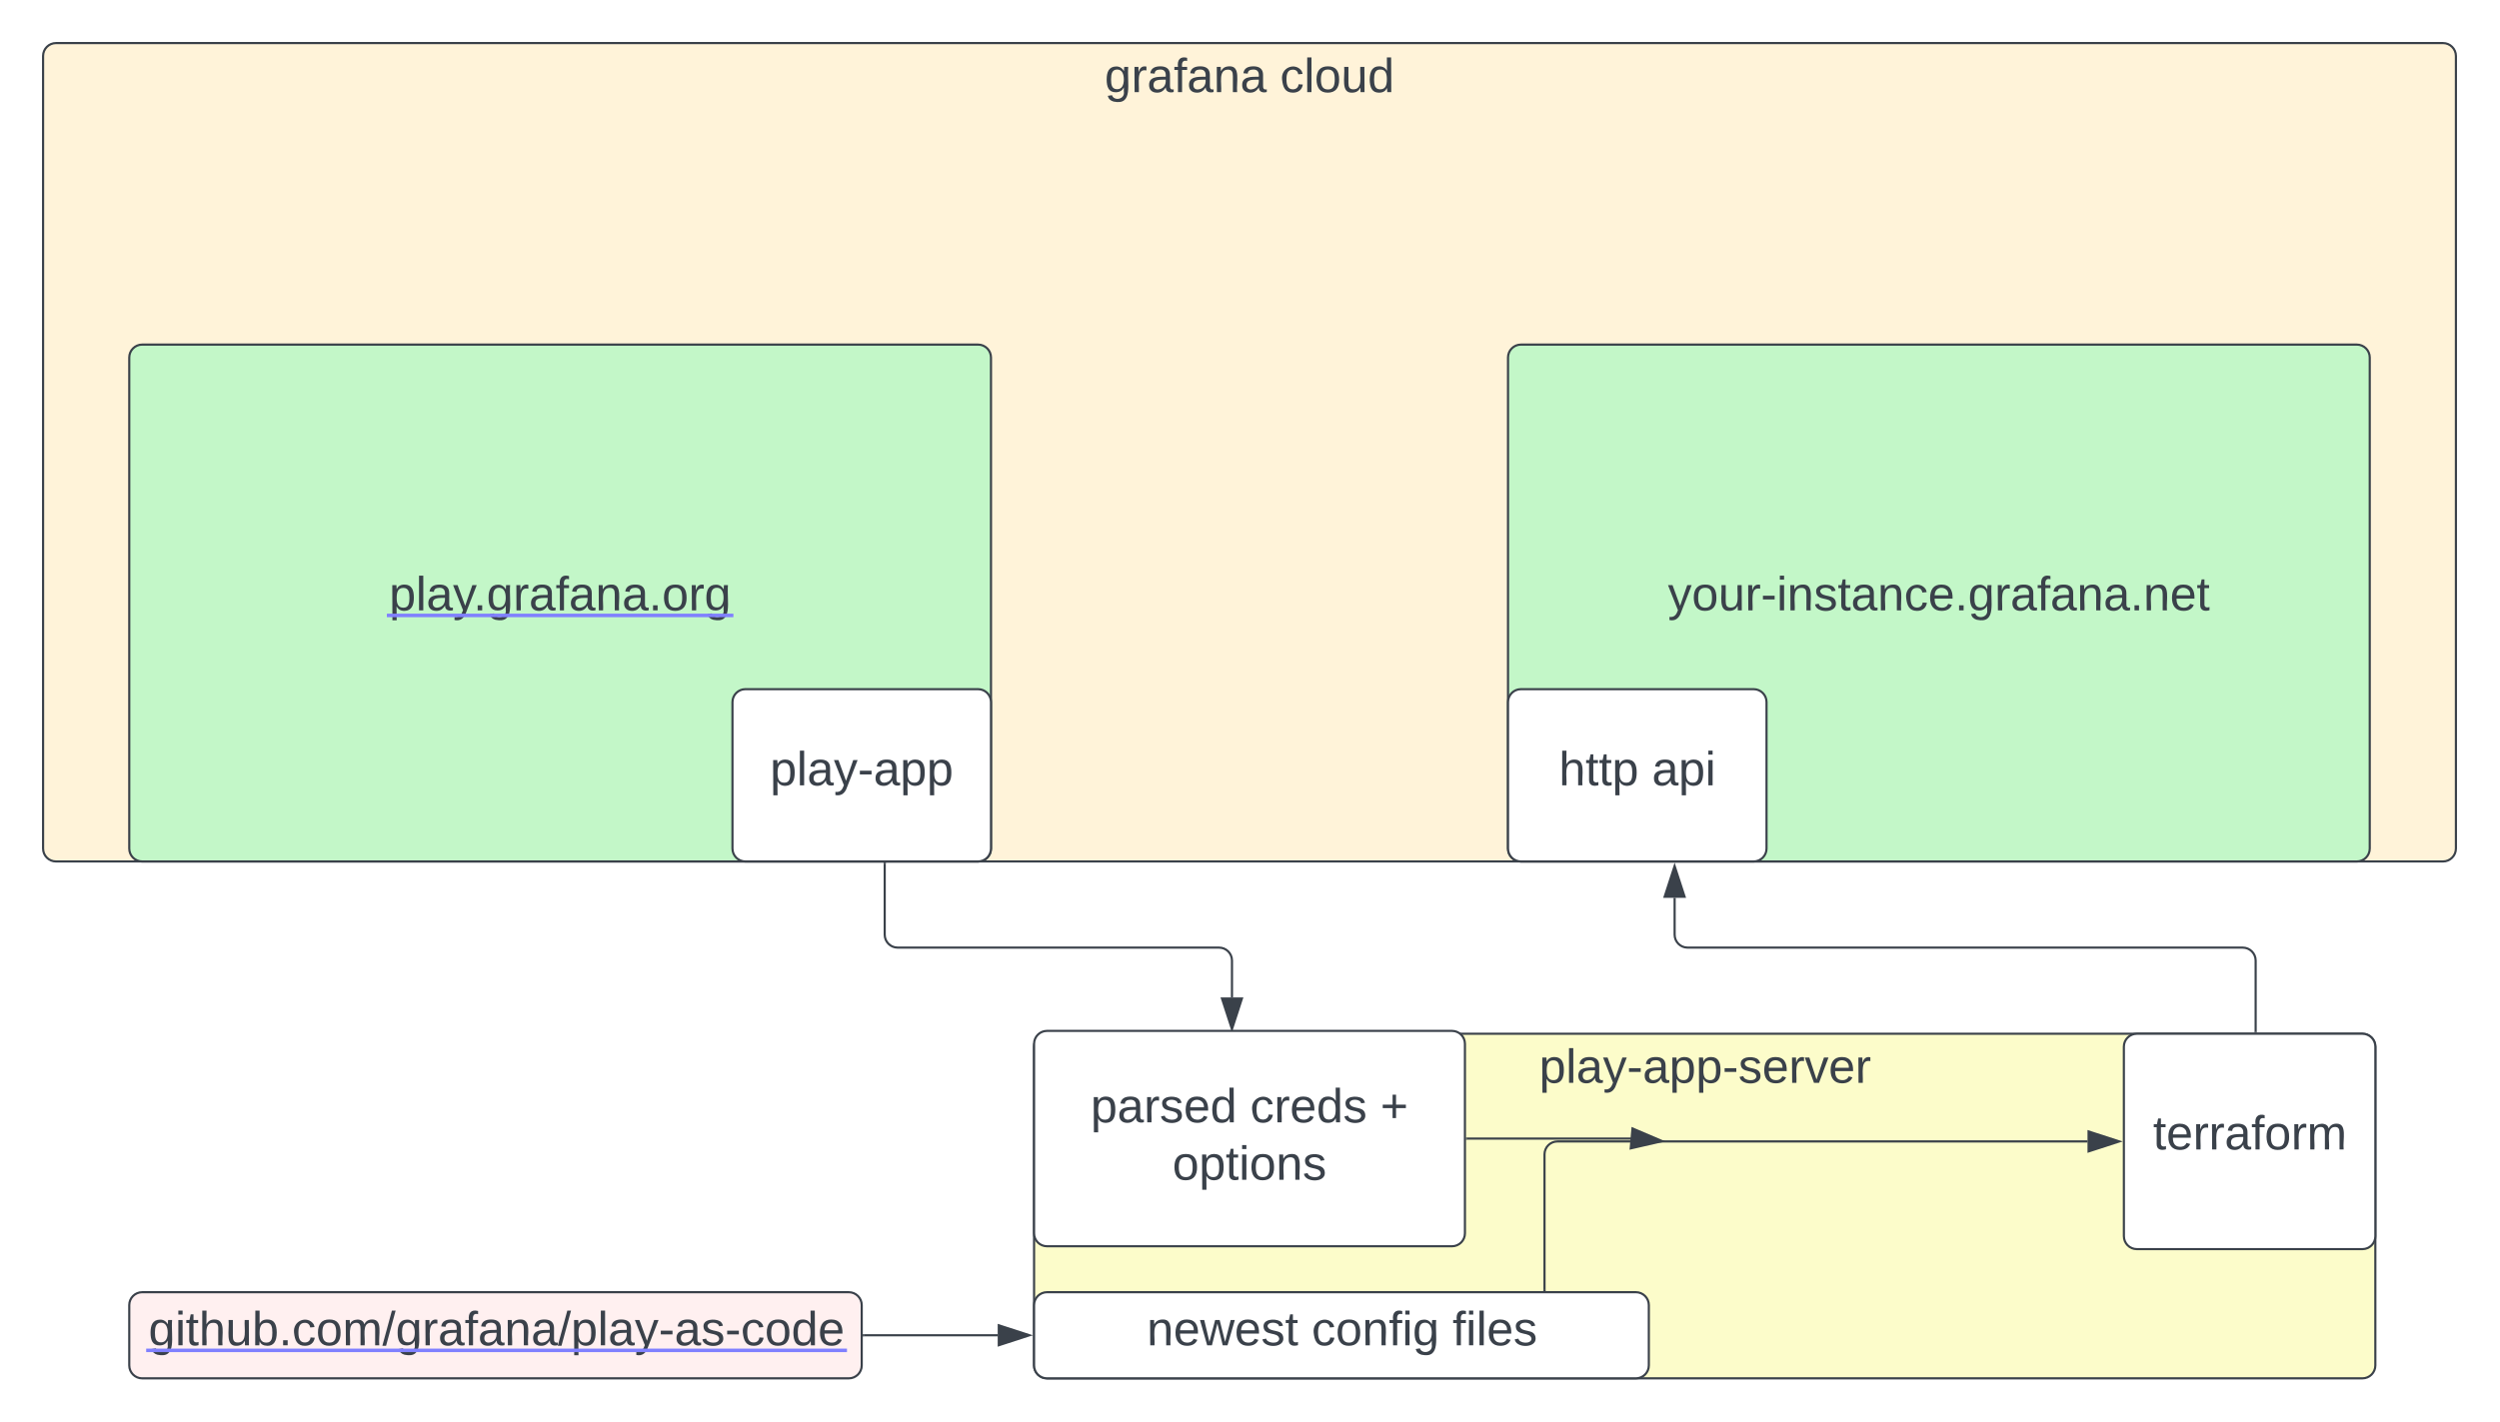
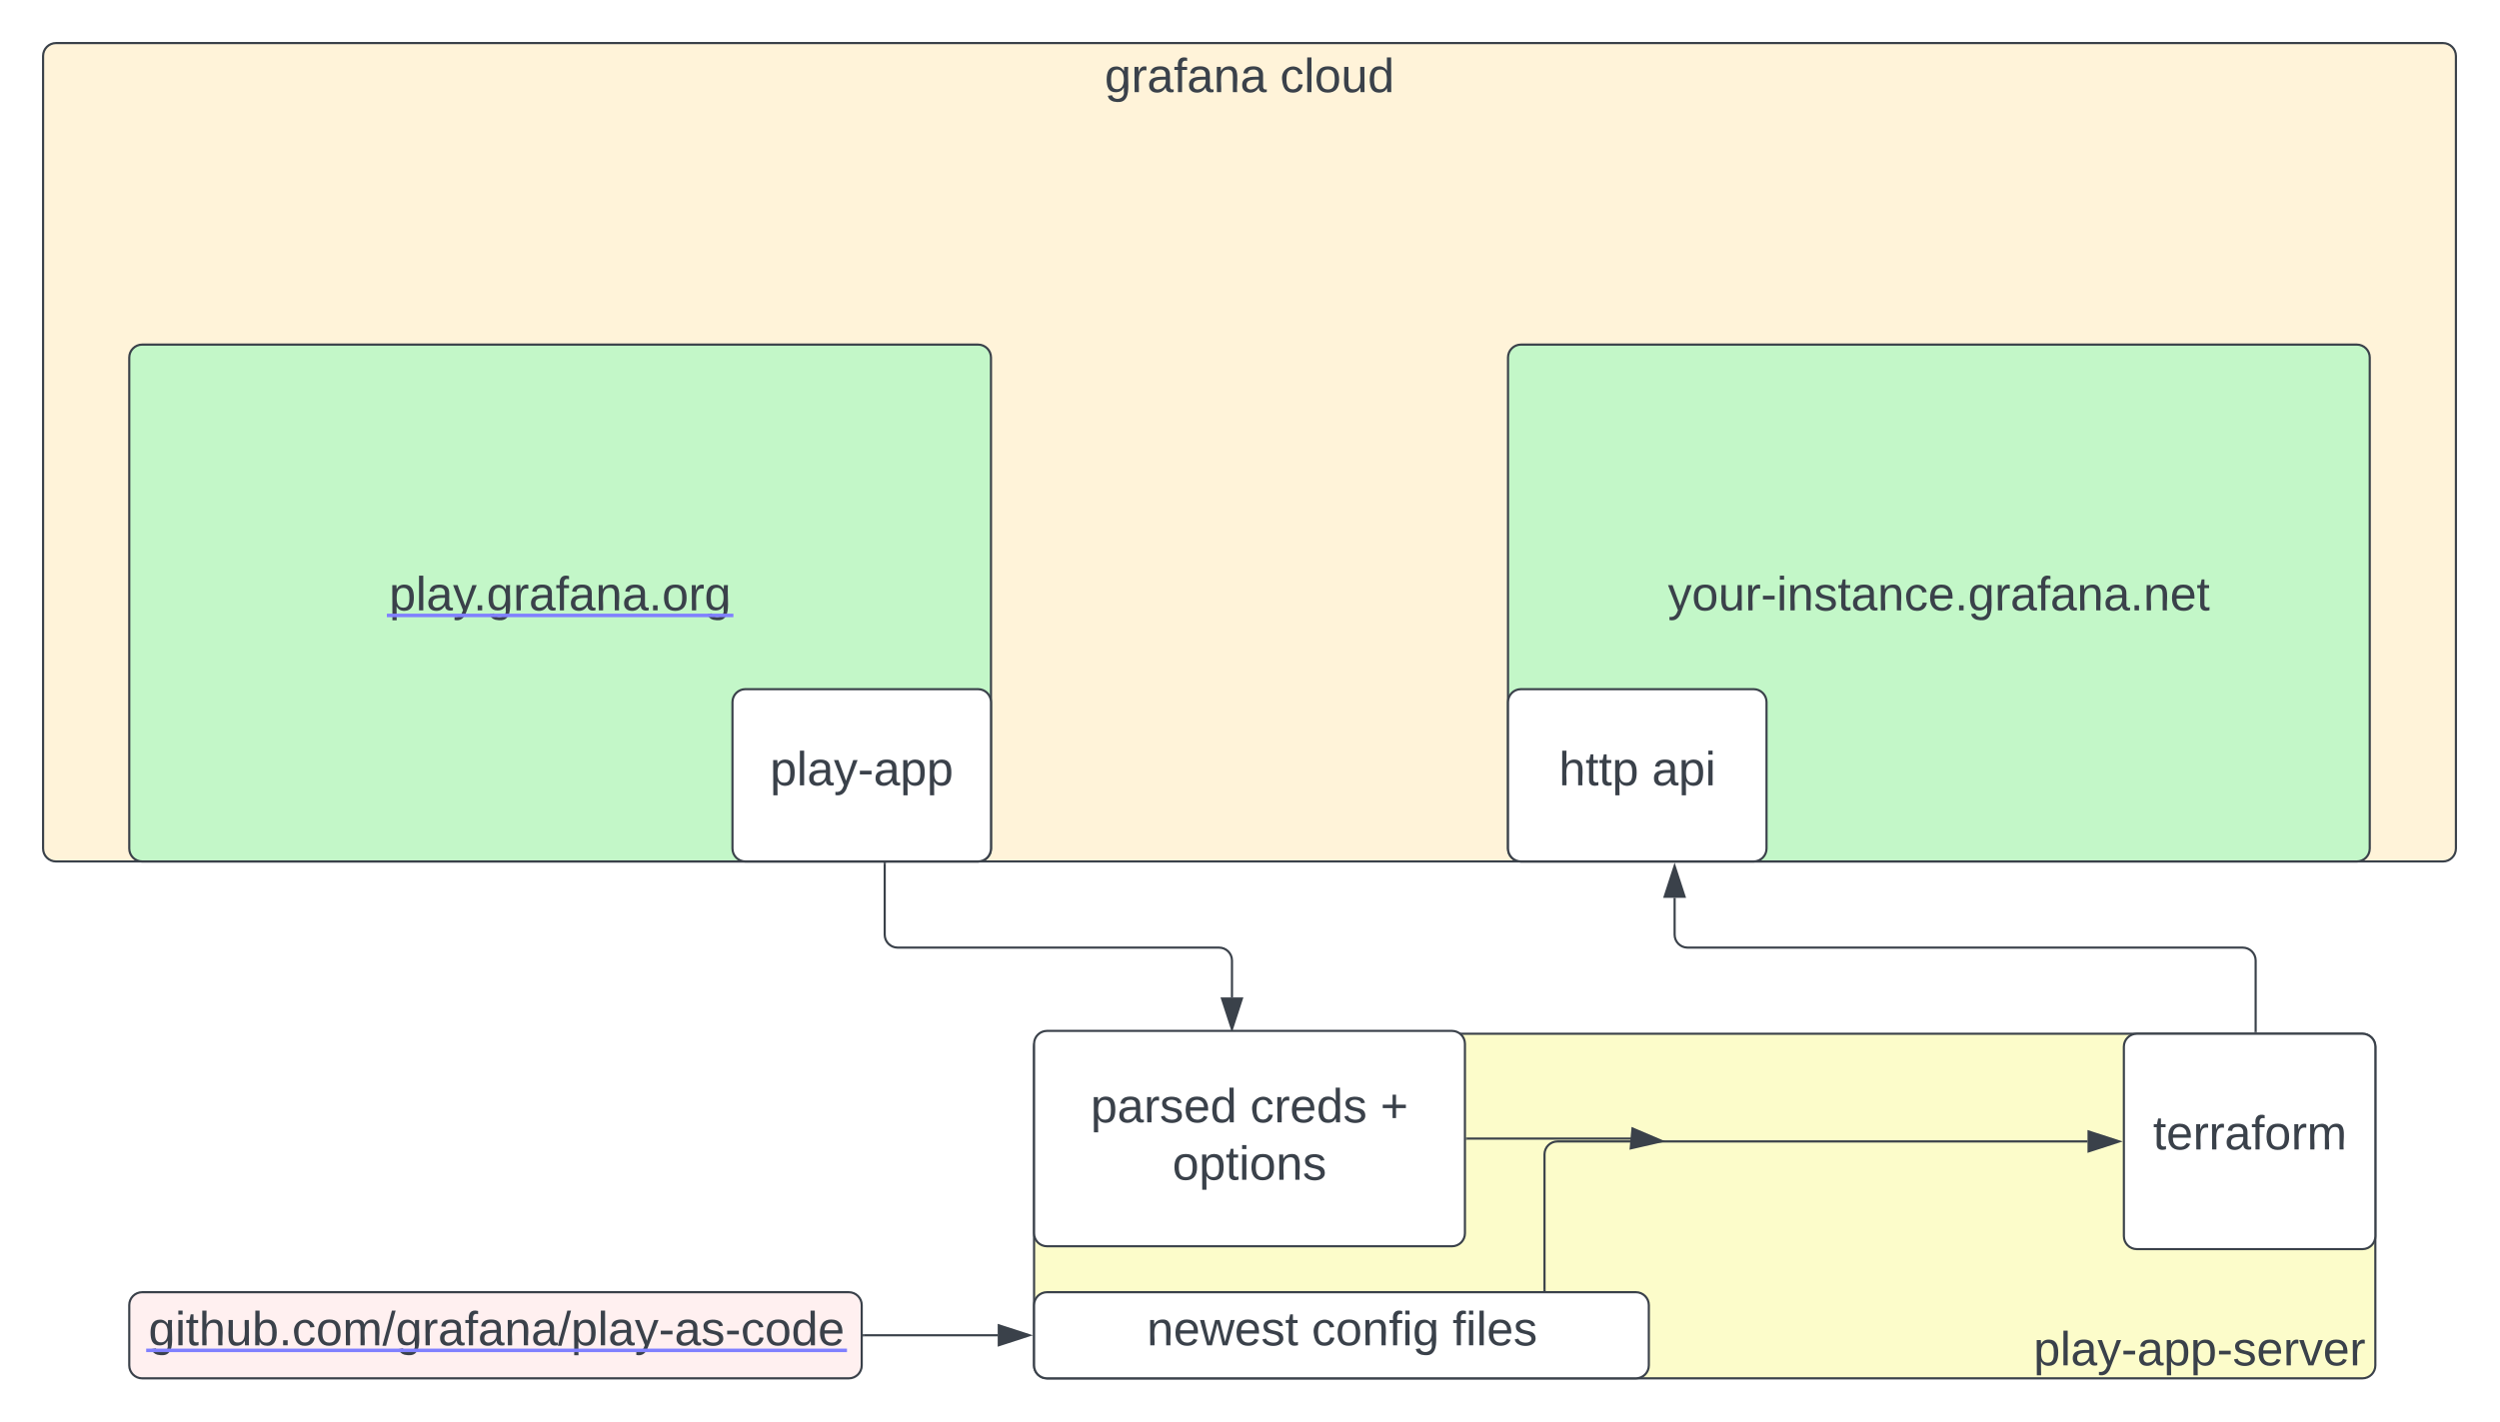
- <svg xmlns="http://www.w3.org/2000/svg" xmlns:ns1="lucid" xmlns:xlink="http://www.w3.org/1999/xlink" width="1160" height="660">
+ <svg xmlns="http://www.w3.org/2000/svg" xmlns:ns1="lucid" xmlns:xlink="http://www.w3.org/1999/xlink" width="1160" height="660.19">
  <g transform="translate(-220 -80)" ns1:page-tab-id="0_0">
    <path d="M0 0h1760v1360H0z" fill="#fff" />
    <path d="M240 106a6 6 0 0 1 6-6h1108a6 6 0 0 1 6 6v368a6 6 0 0 1-6 6H246a6 6 0 0 1-6-6z" stroke="#3a414a" fill="#fff3d9" />
    <use xlink:href="#a" transform="matrix(1,0,0,1,245,105) translate(487.7778 17.77778)" />
    <use xlink:href="#b" transform="matrix(1,0,0,1,245,105) translate(569.1975 17.77778)" />
    <path d="M700 566a6 6 0 0 1 6-6h610.6a6 6 0 0 1 6 6v148a6 6 0 0 1-6 6H706a6 6 0 0 1-6-6z" stroke="#3a414a" fill="#fcfcca" />
-     <use xlink:href="#c" transform="matrix(1,0,0,1,705,565) translate(229.4938 17.77778)" />
+     <use xlink:href="#c" transform="matrix(1,0,0,1,705,565) translate(458.9877 148.9666)" />
    <path d="M280 246a6 6 0 0 1 6-6h388a6 6 0 0 1 6 6v228a6 6 0 0 1-6 6H286a6 6 0 0 1-6-6z" stroke="#3a414a" fill="#c3f7c8" />
    <use xlink:href="#d" transform="matrix(1,0,0,1,285,245) translate(115.679 118.4028)" />
    <a xlink:href="http://play.grafana.org" target="_blank" transform="matrix(1,0,0,1,285,245)">
      <path class="lucid-link lucid-hotspot lucid-overlay-hotspot" fill-opacity="0" d="M115.68 100.63h158.64v26.67H115.68z" />
    </a>
    <path d="M560 406a6 6 0 0 1 6-6h108a6 6 0 0 1 6 6v68a6 6 0 0 1-6 6H566a6 6 0 0 1-6-6z" stroke="#3a414a" fill="#fff" />
    <use xlink:href="#e" transform="matrix(1,0,0,1,565,405) translate(12.46914 39.65278)" />
    <path d="M920 246a6 6 0 0 1 6-6h388a6 6 0 0 1 6 6v228a6 6 0 0 1-6 6H926a6 6 0 0 1-6-6z" stroke="#3a414a" fill="#c3f7c8" />
    <use xlink:href="#f" transform="matrix(1,0,0,1,925,245) translate(69.19753 118.4028)" />
    <path d="M1267.04 559v-33a6 6 0 0 0-6-6h-257.7a6 6 0 0 1-6-6v-17.12" stroke="#3a414a" fill="none" />
    <path d="M1267.54 559.5h-1v-.5h1z" stroke="#3a414a" stroke-width=".05" fill="#3a414a" />
    <path d="M997.33 482.12l4.64 14.26h-9.27z" stroke="#3a414a" fill="#3a414a" />
    <path d="M920 406a6 6 0 0 1 6-6h108a6 6 0 0 1 6 6v68a6 6 0 0 1-6 6H926a6 6 0 0 1-6-6z" stroke="#3a414a" fill="#fff" />
    <use xlink:href="#g" transform="matrix(1,0,0,1,925,405) translate(18.61111 39.65278)" />
    <use xlink:href="#h" transform="matrix(1,0,0,1,925,405) translate(61.82099 39.65278)" />
    <path d="M1205.87 566a6 6 0 0 1 6-6h104.74a6 6 0 0 1 6 6v88a6 6 0 0 1-6 6h-104.73a6 6 0 0 1-6-6z" stroke="#3a414a" fill="#fff" />
    <use xlink:href="#i" transform="matrix(1,0,0,1,1210.87,565) translate(8.561728 48.71528)" />
    <path d="M700 686a6 6 0 0 1 6-6h273.36a6 6 0 0 1 6 6v28a6 6 0 0 1-6 6H706a6 6 0 0 1-6-6z" stroke="#3a414a" fill="#fff" />
    <use xlink:href="#j" transform="matrix(1,0,0,1,705,685) translate(47.38272 19.65278)" />
    <use xlink:href="#k" transform="matrix(1,0,0,1,705,685) translate(123.8642 19.65278)" />
    <use xlink:href="#l" transform="matrix(1,0,0,1,705,685) translate(189.2346 19.65278)" />
    <path d="M280 686a6 6 0 0 1 6-6h328a6 6 0 0 1 6 6v28a6 6 0 0 1-6 6H286a6 6 0 0 1-6-6z" stroke="#3a414a" fill="#fff0f0" />
    <use xlink:href="#m" transform="matrix(1,0,0,1,285,685) translate(3.95679 19.65278)" />
    <a xlink:href="http://github.com/grafana/play-as-code" target="_blank" transform="matrix(1,0,0,1,285,685)">
      <path class="lucid-link lucid-hotspot lucid-overlay-hotspot" fill-opacity="0" d="M3.96 1.88h323.1v26.67H3.95z" />
    </a>
    <path d="M630.67 481v33a6 6 0 0 0 6 6h149.2a6 6 0 0 1 6 6v17.12" stroke="#3a414a" fill="none" />
    <path d="M631.17 481h-1v-.5h1z" stroke="#3a414a" stroke-width=".05" fill="#3a414a" />
    <path d="M791.86 557.88l-4.64-14.26h9.27z" stroke="#3a414a" fill="#3a414a" />
    <path d="M936.94 679v-63a6 6 0 0 1 6-6H1189" stroke="#3a414a" fill="none" />
    <path d="M937.44 679.5h-1v-.5h1z" stroke="#3a414a" stroke-width=".05" fill="#3a414a" />
    <path d="M1203.75 610l-14.26 4.63v-9.26z" stroke="#3a414a" fill="#3a414a" />
    <path d="M700 564.67a6 6 0 0 1 6-6h188a6 6 0 0 1 6 6v88a6 6 0 0 1-6 6H706a6 6 0 0 1-6-6z" stroke="#3a414a" fill="#fff" />
    <use xlink:href="#n" transform="matrix(1,0,0,1,705,563.6667) translate(21.2963 37.46528)" />
    <use xlink:href="#o" transform="matrix(1,0,0,1,705,563.6667) translate(95.30864 37.46528)" />
    <use xlink:href="#p" transform="matrix(1,0,0,1,705,563.6667) translate(155.7407 37.46528)" />
    <use xlink:href="#q" transform="matrix(1,0,0,1,705,563.6667) translate(59.2284 64.13194)" />
    <path d="M901 608.67h77.14" stroke="#3a414a" fill="none" />
    <path d="M901 609.17h-.5v-1h.5z" stroke="#3a414a" stroke-width=".05" fill="#3a414a" />
    <path d="M991.58 609.86l-14.62 3.36.82-9.24z" stroke="#3a414a" fill="#3a414a" />
    <path d="M621 700h62.12" stroke="#3a414a" fill="none" />
    <path d="M621 700.5h-.5v-1h.5z" stroke="#3a414a" stroke-width=".05" fill="#3a414a" />
    <path d="M697.88 700l-14.26 4.63v-9.26z" stroke="#3a414a" fill="#3a414a" />
    <defs>
      <path fill="#3a414a" d="M177-190C167-65 218 103 67 71c-23-6-38-20-44-43l32-5c15 47 100 32 89-28v-30C133-14 115 1 83 1 29 1 15-40 15-95c0-56 16-97 71-98 29-1 48 16 59 35 1-10 0-23 2-32h30zM94-22c36 0 50-32 50-73 0-42-14-75-50-75-39 0-46 34-46 75s6 73 46 73" id="r" />
      <path fill="#3a414a" d="M114-163C36-179 61-72 57 0H25l-1-190h30c1 12-1 29 2 39 6-27 23-49 58-41v29" id="s" />
      <path fill="#3a414a" d="M141-36C126-15 110 5 73 4 37 3 15-17 15-53c-1-64 63-63 125-63 3-35-9-54-41-54-24 1-41 7-42 31l-33-3c5-37 33-52 76-52 45 0 72 20 72 64v82c-1 20 7 32 28 27v20c-31 9-61-2-59-35zM48-53c0 20 12 33 32 33 41-3 63-29 60-74-43 2-92-5-92 41" id="t" />
      <path fill="#3a414a" d="M101-234c-31-9-42 10-38 44h38v23H63V0H32v-167H5v-23h27c-7-52 17-82 69-68v24" id="u" />
      <path fill="#3a414a" d="M117-194c89-4 53 116 60 194h-32v-121c0-31-8-49-39-48C34-167 62-67 57 0H25l-1-190h30c1 10-1 24 2 32 11-22 29-35 61-36" id="v" />
      <g id="a">
        <use transform="matrix(0.0617284,0,0,0.0617284,0,0)" xlink:href="#r" />
        <use transform="matrix(0.0617284,0,0,0.0617284,12.34568,0)" xlink:href="#s" />
        <use transform="matrix(0.0617284,0,0,0.0617284,19.69136,0)" xlink:href="#t" />
        <use transform="matrix(0.0617284,0,0,0.0617284,32.03704,0)" xlink:href="#u" />
        <use transform="matrix(0.0617284,0,0,0.0617284,38.20988,0)" xlink:href="#t" />
        <use transform="matrix(0.0617284,0,0,0.0617284,50.55556,0)" xlink:href="#v" />
        <use transform="matrix(0.0617284,0,0,0.0617284,62.90123,0)" xlink:href="#t" />
      </g>
      <path fill="#3a414a" d="M96-169c-40 0-48 33-48 73s9 75 48 75c24 0 41-14 43-38l32 2c-6 37-31 61-74 61-59 0-76-41-82-99-10-93 101-131 147-64 4 7 5 14 7 22l-32 3c-4-21-16-35-41-35" id="w" />
      <path fill="#3a414a" d="M24 0v-261h32V0H24" id="x" />
      <path fill="#3a414a" d="M100-194c62-1 85 37 85 99 1 63-27 99-86 99S16-35 15-95c0-66 28-99 85-99zM99-20c44 1 53-31 53-75 0-43-8-75-51-75s-53 32-53 75 10 74 51 75" id="y" />
      <path fill="#3a414a" d="M84 4C-5 8 30-112 23-190h32v120c0 31 7 50 39 49 72-2 45-101 50-169h31l1 190h-30c-1-10 1-25-2-33-11 22-28 36-60 37" id="z" />
      <path fill="#3a414a" d="M85-194c31 0 48 13 60 33l-1-100h32l1 261h-30c-2-10 0-23-3-31C134-8 116 4 85 4 32 4 16-35 15-94c0-66 23-100 70-100zm9 24c-40 0-46 34-46 75 0 40 6 74 45 74 42 0 51-32 51-76 0-42-9-74-50-73" id="A" />
      <g id="b">
        <use transform="matrix(0.0617284,0,0,0.0617284,0,0)" xlink:href="#w" />
        <use transform="matrix(0.0617284,0,0,0.0617284,11.11111,0)" xlink:href="#x" />
        <use transform="matrix(0.0617284,0,0,0.0617284,15.98765,0)" xlink:href="#y" />
        <use transform="matrix(0.0617284,0,0,0.0617284,28.33333,0)" xlink:href="#z" />
        <use transform="matrix(0.0617284,0,0,0.0617284,40.67901,0)" xlink:href="#A" />
      </g>
      <path fill="#3a414a" d="M115-194c55 1 70 41 70 98S169 2 115 4C84 4 66-9 55-30l1 105H24l-1-265h31l2 30c10-21 28-34 59-34zm-8 174c40 0 45-34 45-75s-6-73-45-74c-42 0-51 32-51 76 0 43 10 73 51 73" id="B" />
      <path fill="#3a414a" d="M179-190L93 31C79 59 56 82 12 73V49c39 6 53-20 64-50L1-190h34L92-34l54-156h33" id="C" />
      <path fill="#3a414a" d="M16-82v-28h88v28H16" id="D" />
      <path fill="#3a414a" d="M135-143c-3-34-86-38-87 0 15 53 115 12 119 90S17 21 10-45l28-5c4 36 97 45 98 0-10-56-113-15-118-90-4-57 82-63 122-42 12 7 21 19 24 35" id="E" />
      <path fill="#3a414a" d="M100-194c63 0 86 42 84 106H49c0 40 14 67 53 68 26 1 43-12 49-29l28 8c-11 28-37 45-77 45C44 4 14-33 15-96c1-61 26-98 85-98zm52 81c6-60-76-77-97-28-3 7-6 17-6 28h103" id="F" />
      <path fill="#3a414a" d="M108 0H70L1-190h34L89-25l56-165h34" id="G" />
      <g id="c">
        <use transform="matrix(0.0617284,0,0,0.0617284,0,0)" xlink:href="#B" />
        <use transform="matrix(0.0617284,0,0,0.0617284,12.34568,0)" xlink:href="#x" />
        <use transform="matrix(0.0617284,0,0,0.0617284,17.22222,0)" xlink:href="#t" />
        <use transform="matrix(0.0617284,0,0,0.0617284,29.5679,0)" xlink:href="#C" />
        <use transform="matrix(0.0617284,0,0,0.0617284,40.67901,0)" xlink:href="#D" />
        <use transform="matrix(0.0617284,0,0,0.0617284,48.02469,0)" xlink:href="#t" />
        <use transform="matrix(0.0617284,0,0,0.0617284,60.37037,0)" xlink:href="#B" />
        <use transform="matrix(0.0617284,0,0,0.0617284,72.71605,0)" xlink:href="#B" />
        <use transform="matrix(0.0617284,0,0,0.0617284,85.06173,0)" xlink:href="#D" />
        <use transform="matrix(0.0617284,0,0,0.0617284,92.40741,0)" xlink:href="#E" />
        <use transform="matrix(0.0617284,0,0,0.0617284,103.5185,0)" xlink:href="#F" />
        <use transform="matrix(0.0617284,0,0,0.0617284,115.8642,0)" xlink:href="#s" />
        <use transform="matrix(0.0617284,0,0,0.0617284,123.2099,0)" xlink:href="#G" />
        <use transform="matrix(0.0617284,0,0,0.0617284,134.321,0)" xlink:href="#F" />
        <use transform="matrix(0.0617284,0,0,0.0617284,146.6667,0)" xlink:href="#s" />
      </g>
      <path fill="#3a414a" d="M33 0v-38h34V0H33" id="H" />
      <g id="d">
        <use transform="matrix(0.0617284,0,0,0.0617284,0,0)" xlink:href="#B" />
        <use transform="matrix(0.0617284,0,0,0.0617284,12.34568,0)" xlink:href="#x" />
        <use transform="matrix(0.0617284,0,0,0.0617284,17.22222,0)" xlink:href="#t" />
        <use transform="matrix(0.0617284,0,0,0.0617284,29.5679,0)" xlink:href="#C" />
        <use transform="matrix(0.0617284,0,0,0.0617284,39.01235,0)" xlink:href="#H" />
        <use transform="matrix(0.0617284,0,0,0.0617284,45.18519,0)" xlink:href="#r" />
        <use transform="matrix(0.0617284,0,0,0.0617284,57.53086,0)" xlink:href="#s" />
        <use transform="matrix(0.0617284,0,0,0.0617284,64.87654,0)" xlink:href="#t" />
        <use transform="matrix(0.0617284,0,0,0.0617284,77.22222,0)" xlink:href="#u" />
        <use transform="matrix(0.0617284,0,0,0.0617284,83.39506,0)" xlink:href="#t" />
        <use transform="matrix(0.0617284,0,0,0.0617284,95.74074,0)" xlink:href="#v" />
        <use transform="matrix(0.0617284,0,0,0.0617284,108.0864,0)" xlink:href="#t" />
        <use transform="matrix(0.0617284,0,0,0.0617284,120.4321,0)" xlink:href="#H" />
        <use transform="matrix(0.0617284,0,0,0.0617284,126.6049,0)" xlink:href="#y" />
        <use transform="matrix(0.0617284,0,0,0.0617284,138.9506,0)" xlink:href="#s" />
        <use transform="matrix(0.0617284,0,0,0.0617284,146.2963,0)" xlink:href="#r" />
        <path fill="#8080ff" d="M-1.1 1.54h160.85v1.63H-1.1z" />
      </g>
      <g id="e">
        <use transform="matrix(0.0617284,0,0,0.0617284,0,0)" xlink:href="#B" />
        <use transform="matrix(0.0617284,0,0,0.0617284,12.34568,0)" xlink:href="#x" />
        <use transform="matrix(0.0617284,0,0,0.0617284,17.22222,0)" xlink:href="#t" />
        <use transform="matrix(0.0617284,0,0,0.0617284,29.5679,0)" xlink:href="#C" />
        <use transform="matrix(0.0617284,0,0,0.0617284,40.67901,0)" xlink:href="#D" />
        <use transform="matrix(0.0617284,0,0,0.0617284,48.02469,0)" xlink:href="#t" />
        <use transform="matrix(0.0617284,0,0,0.0617284,60.37037,0)" xlink:href="#B" />
        <use transform="matrix(0.0617284,0,0,0.0617284,72.71605,0)" xlink:href="#B" />
      </g>
      <path fill="#3a414a" d="M24-231v-30h32v30H24zM24 0v-190h32V0H24" id="I" />
      <path fill="#3a414a" d="M59-47c-2 24 18 29 38 22v24C64 9 27 4 27-40v-127H5v-23h24l9-43h21v43h35v23H59v120" id="J" />
      <g id="f">
        <use transform="matrix(0.0617284,0,0,0.0617284,0,0)" xlink:href="#C" />
        <use transform="matrix(0.0617284,0,0,0.0617284,11.11111,0)" xlink:href="#y" />
        <use transform="matrix(0.0617284,0,0,0.0617284,23.45679,0)" xlink:href="#z" />
        <use transform="matrix(0.0617284,0,0,0.0617284,35.80247,0)" xlink:href="#s" />
        <use transform="matrix(0.0617284,0,0,0.0617284,43.14815,0)" xlink:href="#D" />
        <use transform="matrix(0.0617284,0,0,0.0617284,50.49383,0)" xlink:href="#I" />
        <use transform="matrix(0.0617284,0,0,0.0617284,55.37037,0)" xlink:href="#v" />
        <use transform="matrix(0.0617284,0,0,0.0617284,67.71605,0)" xlink:href="#E" />
        <use transform="matrix(0.0617284,0,0,0.0617284,78.82716,0)" xlink:href="#J" />
        <use transform="matrix(0.0617284,0,0,0.0617284,85,0)" xlink:href="#t" />
        <use transform="matrix(0.0617284,0,0,0.0617284,97.34568,0)" xlink:href="#v" />
        <use transform="matrix(0.0617284,0,0,0.0617284,109.6914,0)" xlink:href="#w" />
        <use transform="matrix(0.0617284,0,0,0.0617284,120.8025,0)" xlink:href="#F" />
        <use transform="matrix(0.0617284,0,0,0.0617284,133.1481,0)" xlink:href="#H" />
        <use transform="matrix(0.0617284,0,0,0.0617284,139.321,0)" xlink:href="#r" />
        <use transform="matrix(0.0617284,0,0,0.0617284,151.6667,0)" xlink:href="#s" />
        <use transform="matrix(0.0617284,0,0,0.0617284,159.0123,0)" xlink:href="#t" />
        <use transform="matrix(0.0617284,0,0,0.0617284,171.358,0)" xlink:href="#u" />
        <use transform="matrix(0.0617284,0,0,0.0617284,177.5309,0)" xlink:href="#t" />
        <use transform="matrix(0.0617284,0,0,0.0617284,189.8765,0)" xlink:href="#v" />
        <use transform="matrix(0.0617284,0,0,0.0617284,202.2222,0)" xlink:href="#t" />
        <use transform="matrix(0.0617284,0,0,0.0617284,214.5679,0)" xlink:href="#H" />
        <use transform="matrix(0.0617284,0,0,0.0617284,220.7407,0)" xlink:href="#v" />
        <use transform="matrix(0.0617284,0,0,0.0617284,233.0864,0)" xlink:href="#F" />
        <use transform="matrix(0.0617284,0,0,0.0617284,245.4321,0)" xlink:href="#J" />
      </g>
      <path fill="#3a414a" d="M106-169C34-169 62-67 57 0H25v-261h32l-1 103c12-21 28-36 61-36 89 0 53 116 60 194h-32v-121c2-32-8-49-39-48" id="K" />
      <g id="g">
        <use transform="matrix(0.0617284,0,0,0.0617284,0,0)" xlink:href="#K" />
        <use transform="matrix(0.0617284,0,0,0.0617284,12.34568,0)" xlink:href="#J" />
        <use transform="matrix(0.0617284,0,0,0.0617284,18.51852,0)" xlink:href="#J" />
        <use transform="matrix(0.0617284,0,0,0.0617284,24.69136,0)" xlink:href="#B" />
      </g>
      <g id="h">
        <use transform="matrix(0.0617284,0,0,0.0617284,0,0)" xlink:href="#t" />
        <use transform="matrix(0.0617284,0,0,0.0617284,12.34568,0)" xlink:href="#B" />
        <use transform="matrix(0.0617284,0,0,0.0617284,24.69136,0)" xlink:href="#I" />
      </g>
      <path fill="#3a414a" d="M210-169c-67 3-38 105-44 169h-31v-121c0-29-5-50-35-48C34-165 62-65 56 0H25l-1-190h30c1 10-1 24 2 32 10-44 99-50 107 0 11-21 27-35 58-36 85-2 47 119 55 194h-31v-121c0-29-5-49-35-48" id="L" />
      <g id="i">
        <use transform="matrix(0.0617284,0,0,0.0617284,0,0)" xlink:href="#J" />
        <use transform="matrix(0.0617284,0,0,0.0617284,6.17284,0)" xlink:href="#F" />
        <use transform="matrix(0.0617284,0,0,0.0617284,18.51852,0)" xlink:href="#s" />
        <use transform="matrix(0.0617284,0,0,0.0617284,25.8642,0)" xlink:href="#s" />
        <use transform="matrix(0.0617284,0,0,0.0617284,33.20988,0)" xlink:href="#t" />
        <use transform="matrix(0.0617284,0,0,0.0617284,45.55556,0)" xlink:href="#u" />
        <use transform="matrix(0.0617284,0,0,0.0617284,51.7284,0)" xlink:href="#y" />
        <use transform="matrix(0.0617284,0,0,0.0617284,64.07407,0)" xlink:href="#s" />
        <use transform="matrix(0.0617284,0,0,0.0617284,71.41975,0)" xlink:href="#L" />
      </g>
      <path fill="#3a414a" d="M206 0h-36l-40-164L89 0H53L-1-190h32L70-26l43-164h34l41 164 42-164h31" id="M" />
      <g id="j">
        <use transform="matrix(0.0617284,0,0,0.0617284,0,0)" xlink:href="#v" />
        <use transform="matrix(0.0617284,0,0,0.0617284,12.34568,0)" xlink:href="#F" />
        <use transform="matrix(0.0617284,0,0,0.0617284,24.69136,0)" xlink:href="#M" />
        <use transform="matrix(0.0617284,0,0,0.0617284,40.67901,0)" xlink:href="#F" />
        <use transform="matrix(0.0617284,0,0,0.0617284,53.02469,0)" xlink:href="#E" />
        <use transform="matrix(0.0617284,0,0,0.0617284,64.1358,0)" xlink:href="#J" />
      </g>
      <g id="k">
        <use transform="matrix(0.0617284,0,0,0.0617284,0,0)" xlink:href="#w" />
        <use transform="matrix(0.0617284,0,0,0.0617284,11.11111,0)" xlink:href="#y" />
        <use transform="matrix(0.0617284,0,0,0.0617284,23.45679,0)" xlink:href="#v" />
        <use transform="matrix(0.0617284,0,0,0.0617284,35.80247,0)" xlink:href="#u" />
        <use transform="matrix(0.0617284,0,0,0.0617284,41.97531,0)" xlink:href="#I" />
        <use transform="matrix(0.0617284,0,0,0.0617284,46.85185,0)" xlink:href="#r" />
      </g>
      <g id="l">
        <use transform="matrix(0.0617284,0,0,0.0617284,0,0)" xlink:href="#u" />
        <use transform="matrix(0.0617284,0,0,0.0617284,6.17284,0)" xlink:href="#I" />
        <use transform="matrix(0.0617284,0,0,0.0617284,11.04938,0)" xlink:href="#x" />
        <use transform="matrix(0.0617284,0,0,0.0617284,15.92593,0)" xlink:href="#F" />
        <use transform="matrix(0.0617284,0,0,0.0617284,28.2716,0)" xlink:href="#E" />
      </g>
      <path fill="#3a414a" d="M115-194c53 0 69 39 70 98 0 66-23 100-70 100C84 3 66-7 56-30L54 0H23l1-261h32v101c10-23 28-34 59-34zm-8 174c40 0 45-34 45-75 0-40-5-75-45-74-42 0-51 32-51 76 0 43 10 73 51 73" id="N" />
      <path fill="#3a414a" d="M0 4l72-265h28L28 4H0" id="O" />
      <g id="m">
        <use transform="matrix(0.0617284,0,0,0.0617284,0,0)" xlink:href="#r" />
        <use transform="matrix(0.0617284,0,0,0.0617284,12.34568,0)" xlink:href="#I" />
        <use transform="matrix(0.0617284,0,0,0.0617284,17.22222,0)" xlink:href="#J" />
        <use transform="matrix(0.0617284,0,0,0.0617284,23.39506,0)" xlink:href="#K" />
        <use transform="matrix(0.0617284,0,0,0.0617284,35.74074,0)" xlink:href="#z" />
        <use transform="matrix(0.0617284,0,0,0.0617284,48.08642,0)" xlink:href="#N" />
        <use transform="matrix(0.0617284,0,0,0.0617284,60.4321,0)" xlink:href="#H" />
        <use transform="matrix(0.0617284,0,0,0.0617284,66.60494,0)" xlink:href="#w" />
        <use transform="matrix(0.0617284,0,0,0.0617284,77.71605,0)" xlink:href="#y" />
        <use transform="matrix(0.0617284,0,0,0.0617284,90.06173,0)" xlink:href="#L" />
        <use transform="matrix(0.0617284,0,0,0.0617284,108.5185,0)" xlink:href="#O" />
        <use transform="matrix(0.0617284,0,0,0.0617284,114.6914,0)" xlink:href="#r" />
        <use transform="matrix(0.0617284,0,0,0.0617284,127.037,0)" xlink:href="#s" />
        <use transform="matrix(0.0617284,0,0,0.0617284,134.3827,0)" xlink:href="#t" />
        <use transform="matrix(0.0617284,0,0,0.0617284,146.7284,0)" xlink:href="#u" />
        <use transform="matrix(0.0617284,0,0,0.0617284,152.9012,0)" xlink:href="#t" />
        <use transform="matrix(0.0617284,0,0,0.0617284,165.2469,0)" xlink:href="#v" />
        <use transform="matrix(0.0617284,0,0,0.0617284,177.5926,0)" xlink:href="#t" />
        <use transform="matrix(0.0617284,0,0,0.0617284,189.9383,0)" xlink:href="#O" />
        <use transform="matrix(0.0617284,0,0,0.0617284,196.1111,0)" xlink:href="#B" />
        <use transform="matrix(0.0617284,0,0,0.0617284,208.4568,0)" xlink:href="#x" />
        <use transform="matrix(0.0617284,0,0,0.0617284,213.3333,0)" xlink:href="#t" />
        <use transform="matrix(0.0617284,0,0,0.0617284,225.679,0)" xlink:href="#C" />
        <use transform="matrix(0.0617284,0,0,0.0617284,236.7901,0)" xlink:href="#D" />
        <use transform="matrix(0.0617284,0,0,0.0617284,244.1358,0)" xlink:href="#t" />
        <use transform="matrix(0.0617284,0,0,0.0617284,256.4815,0)" xlink:href="#E" />
        <use transform="matrix(0.0617284,0,0,0.0617284,267.5926,0)" xlink:href="#D" />
        <use transform="matrix(0.0617284,0,0,0.0617284,274.9383,0)" xlink:href="#w" />
        <use transform="matrix(0.0617284,0,0,0.0617284,286.0494,0)" xlink:href="#y" />
        <use transform="matrix(0.0617284,0,0,0.0617284,298.3951,0)" xlink:href="#A" />
        <use transform="matrix(0.0617284,0,0,0.0617284,310.7407,0)" xlink:href="#F" />
        <path fill="#8080ff" d="M-1.1 1.54h325.3v1.63H-1.1z" />
      </g>
      <g id="n">
        <use transform="matrix(0.0617284,0,0,0.0617284,0,0)" xlink:href="#B" />
        <use transform="matrix(0.0617284,0,0,0.0617284,12.34568,0)" xlink:href="#t" />
        <use transform="matrix(0.0617284,0,0,0.0617284,24.69136,0)" xlink:href="#s" />
        <use transform="matrix(0.0617284,0,0,0.0617284,32.03704,0)" xlink:href="#E" />
        <use transform="matrix(0.0617284,0,0,0.0617284,43.14815,0)" xlink:href="#F" />
        <use transform="matrix(0.0617284,0,0,0.0617284,55.49383,0)" xlink:href="#A" />
      </g>
      <g id="o">
        <use transform="matrix(0.0617284,0,0,0.0617284,0,0)" xlink:href="#w" />
        <use transform="matrix(0.0617284,0,0,0.0617284,11.11111,0)" xlink:href="#s" />
        <use transform="matrix(0.0617284,0,0,0.0617284,18.45679,0)" xlink:href="#F" />
        <use transform="matrix(0.0617284,0,0,0.0617284,30.80247,0)" xlink:href="#A" />
        <use transform="matrix(0.0617284,0,0,0.0617284,43.14815,0)" xlink:href="#E" />
      </g>
      <path fill="#3a414a" d="M118-107v75H92v-75H18v-26h74v-75h26v75h74v26h-74" id="P" />
      <use transform="matrix(0.0617284,0,0,0.0617284,0,0)" xlink:href="#P" id="p" />
      <g id="q">
        <use transform="matrix(0.0617284,0,0,0.0617284,0,0)" xlink:href="#y" />
        <use transform="matrix(0.0617284,0,0,0.0617284,12.34568,0)" xlink:href="#B" />
        <use transform="matrix(0.0617284,0,0,0.0617284,24.69136,0)" xlink:href="#J" />
        <use transform="matrix(0.0617284,0,0,0.0617284,30.8642,0)" xlink:href="#I" />
        <use transform="matrix(0.0617284,0,0,0.0617284,35.74074,0)" xlink:href="#y" />
        <use transform="matrix(0.0617284,0,0,0.0617284,48.08642,0)" xlink:href="#v" />
        <use transform="matrix(0.0617284,0,0,0.0617284,60.4321,0)" xlink:href="#E" />
      </g>
    </defs>
  </g>
</svg>
